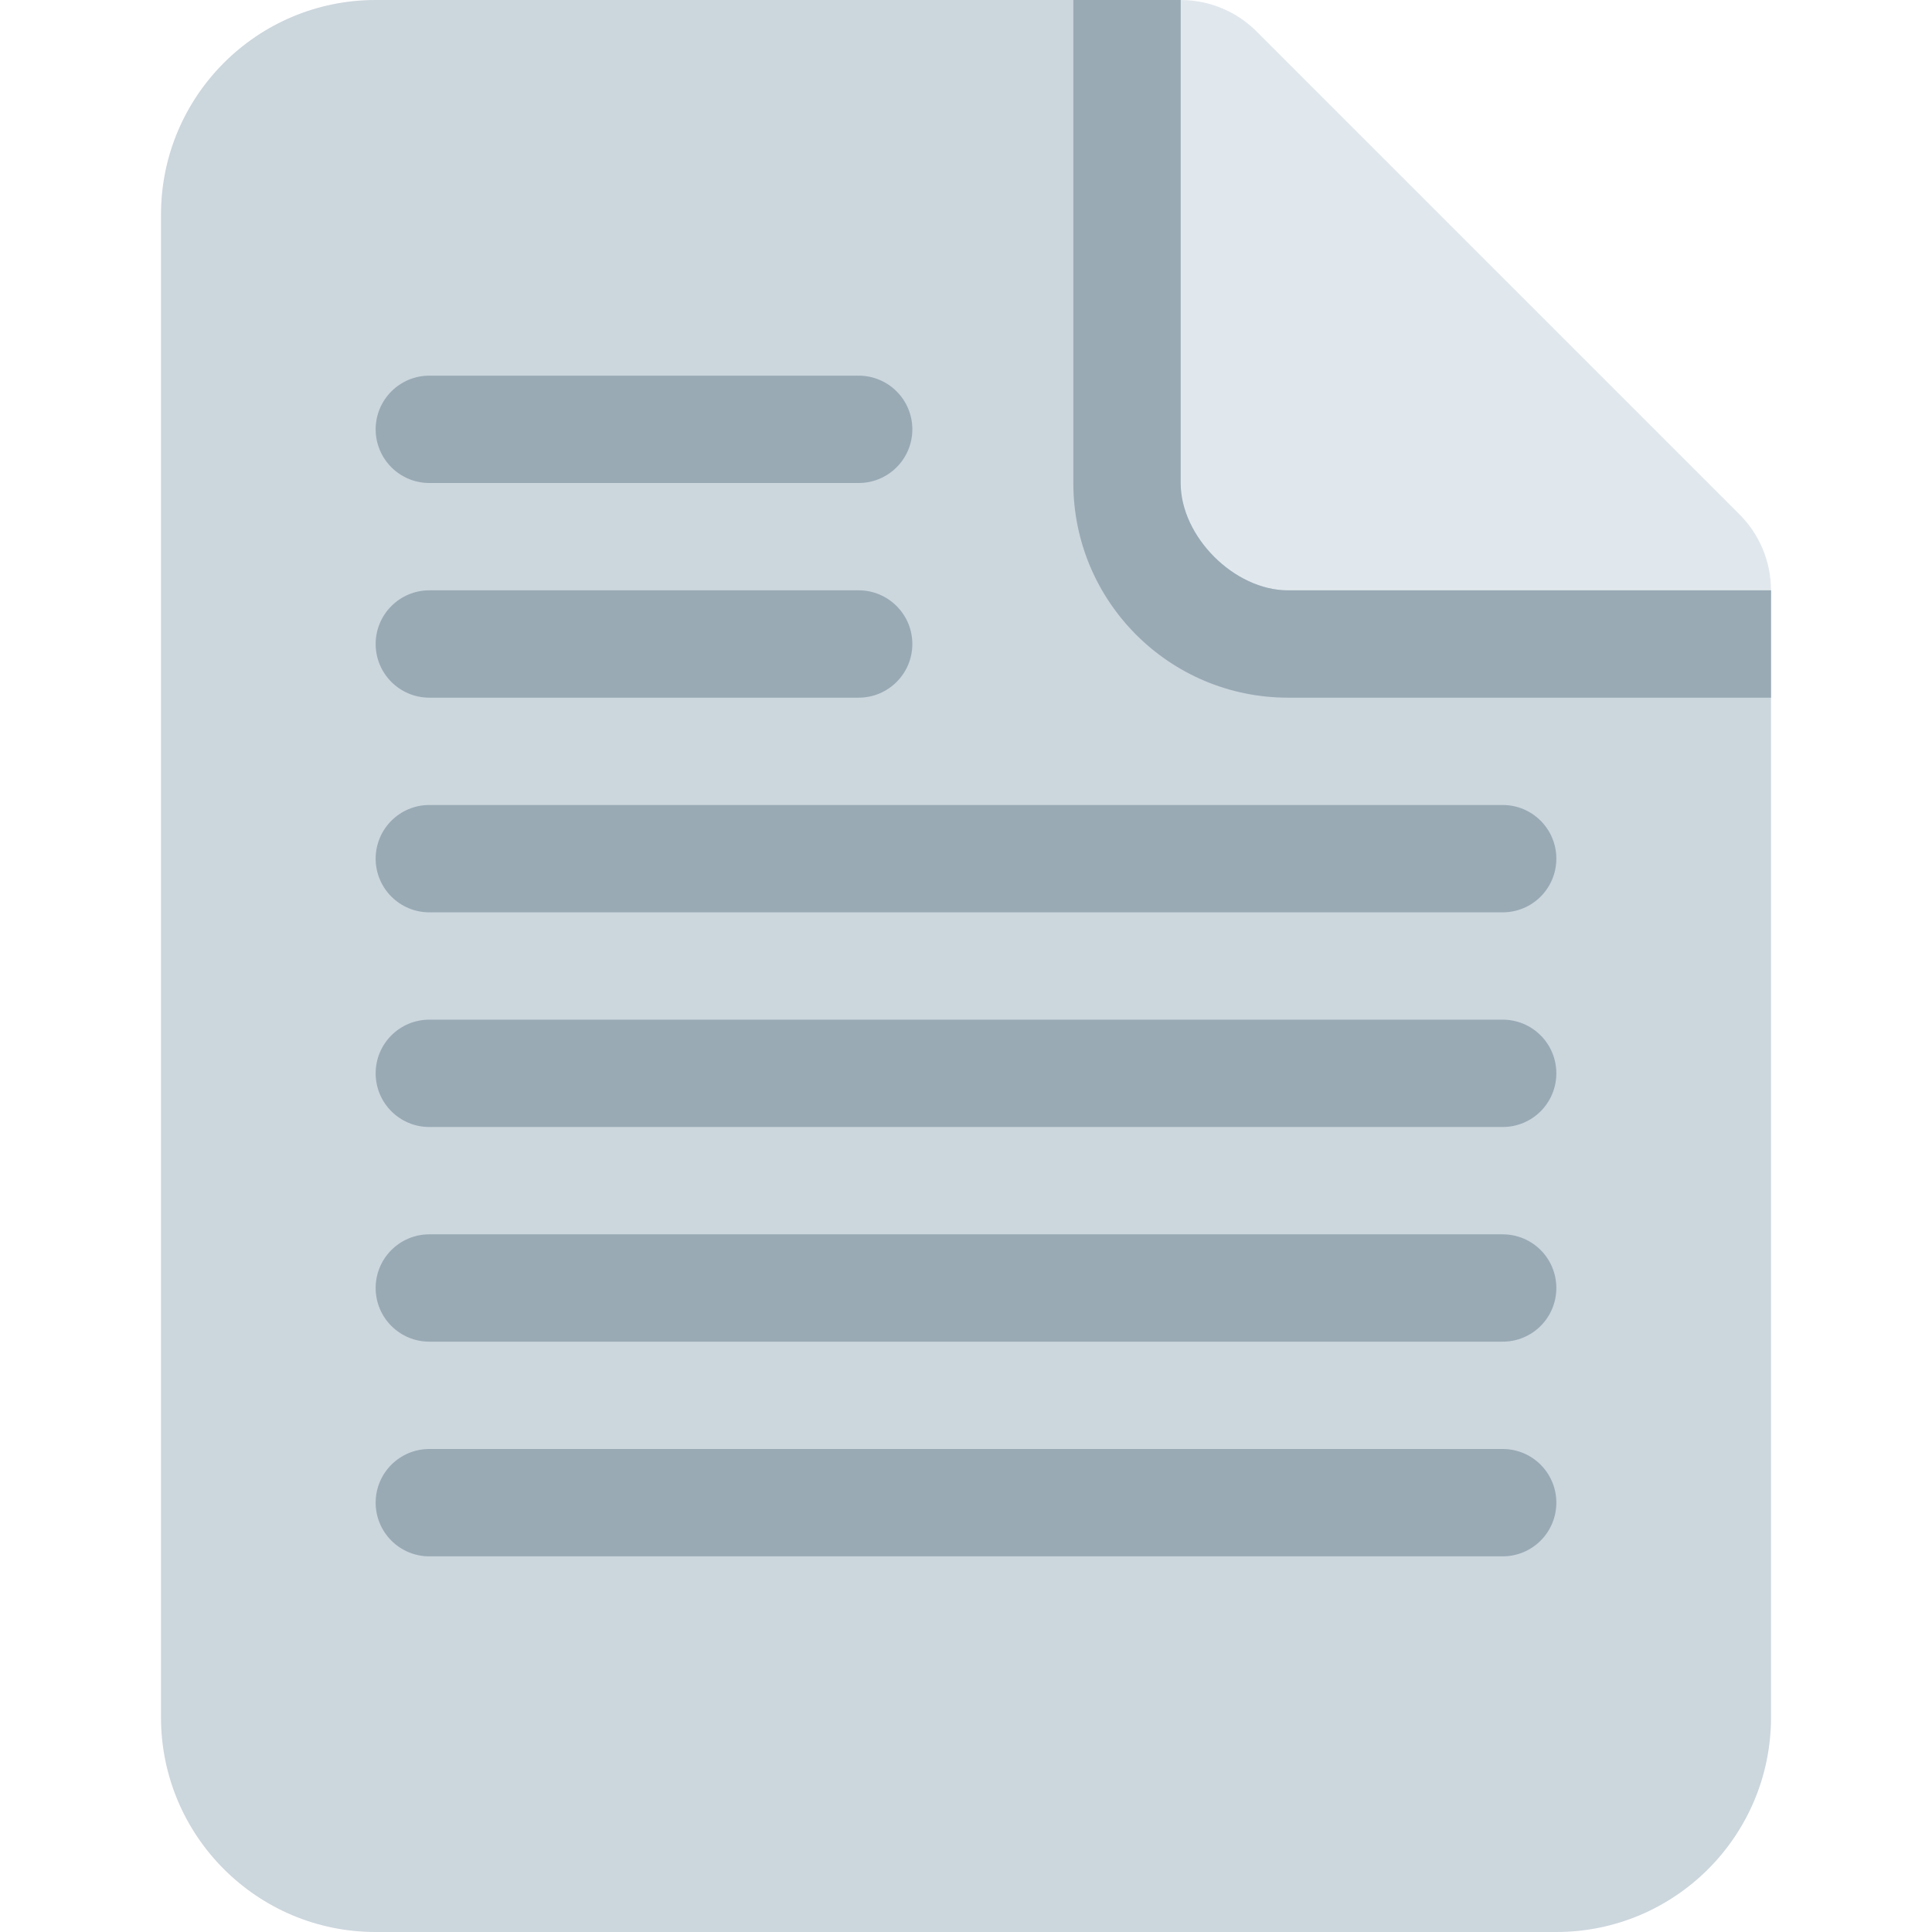
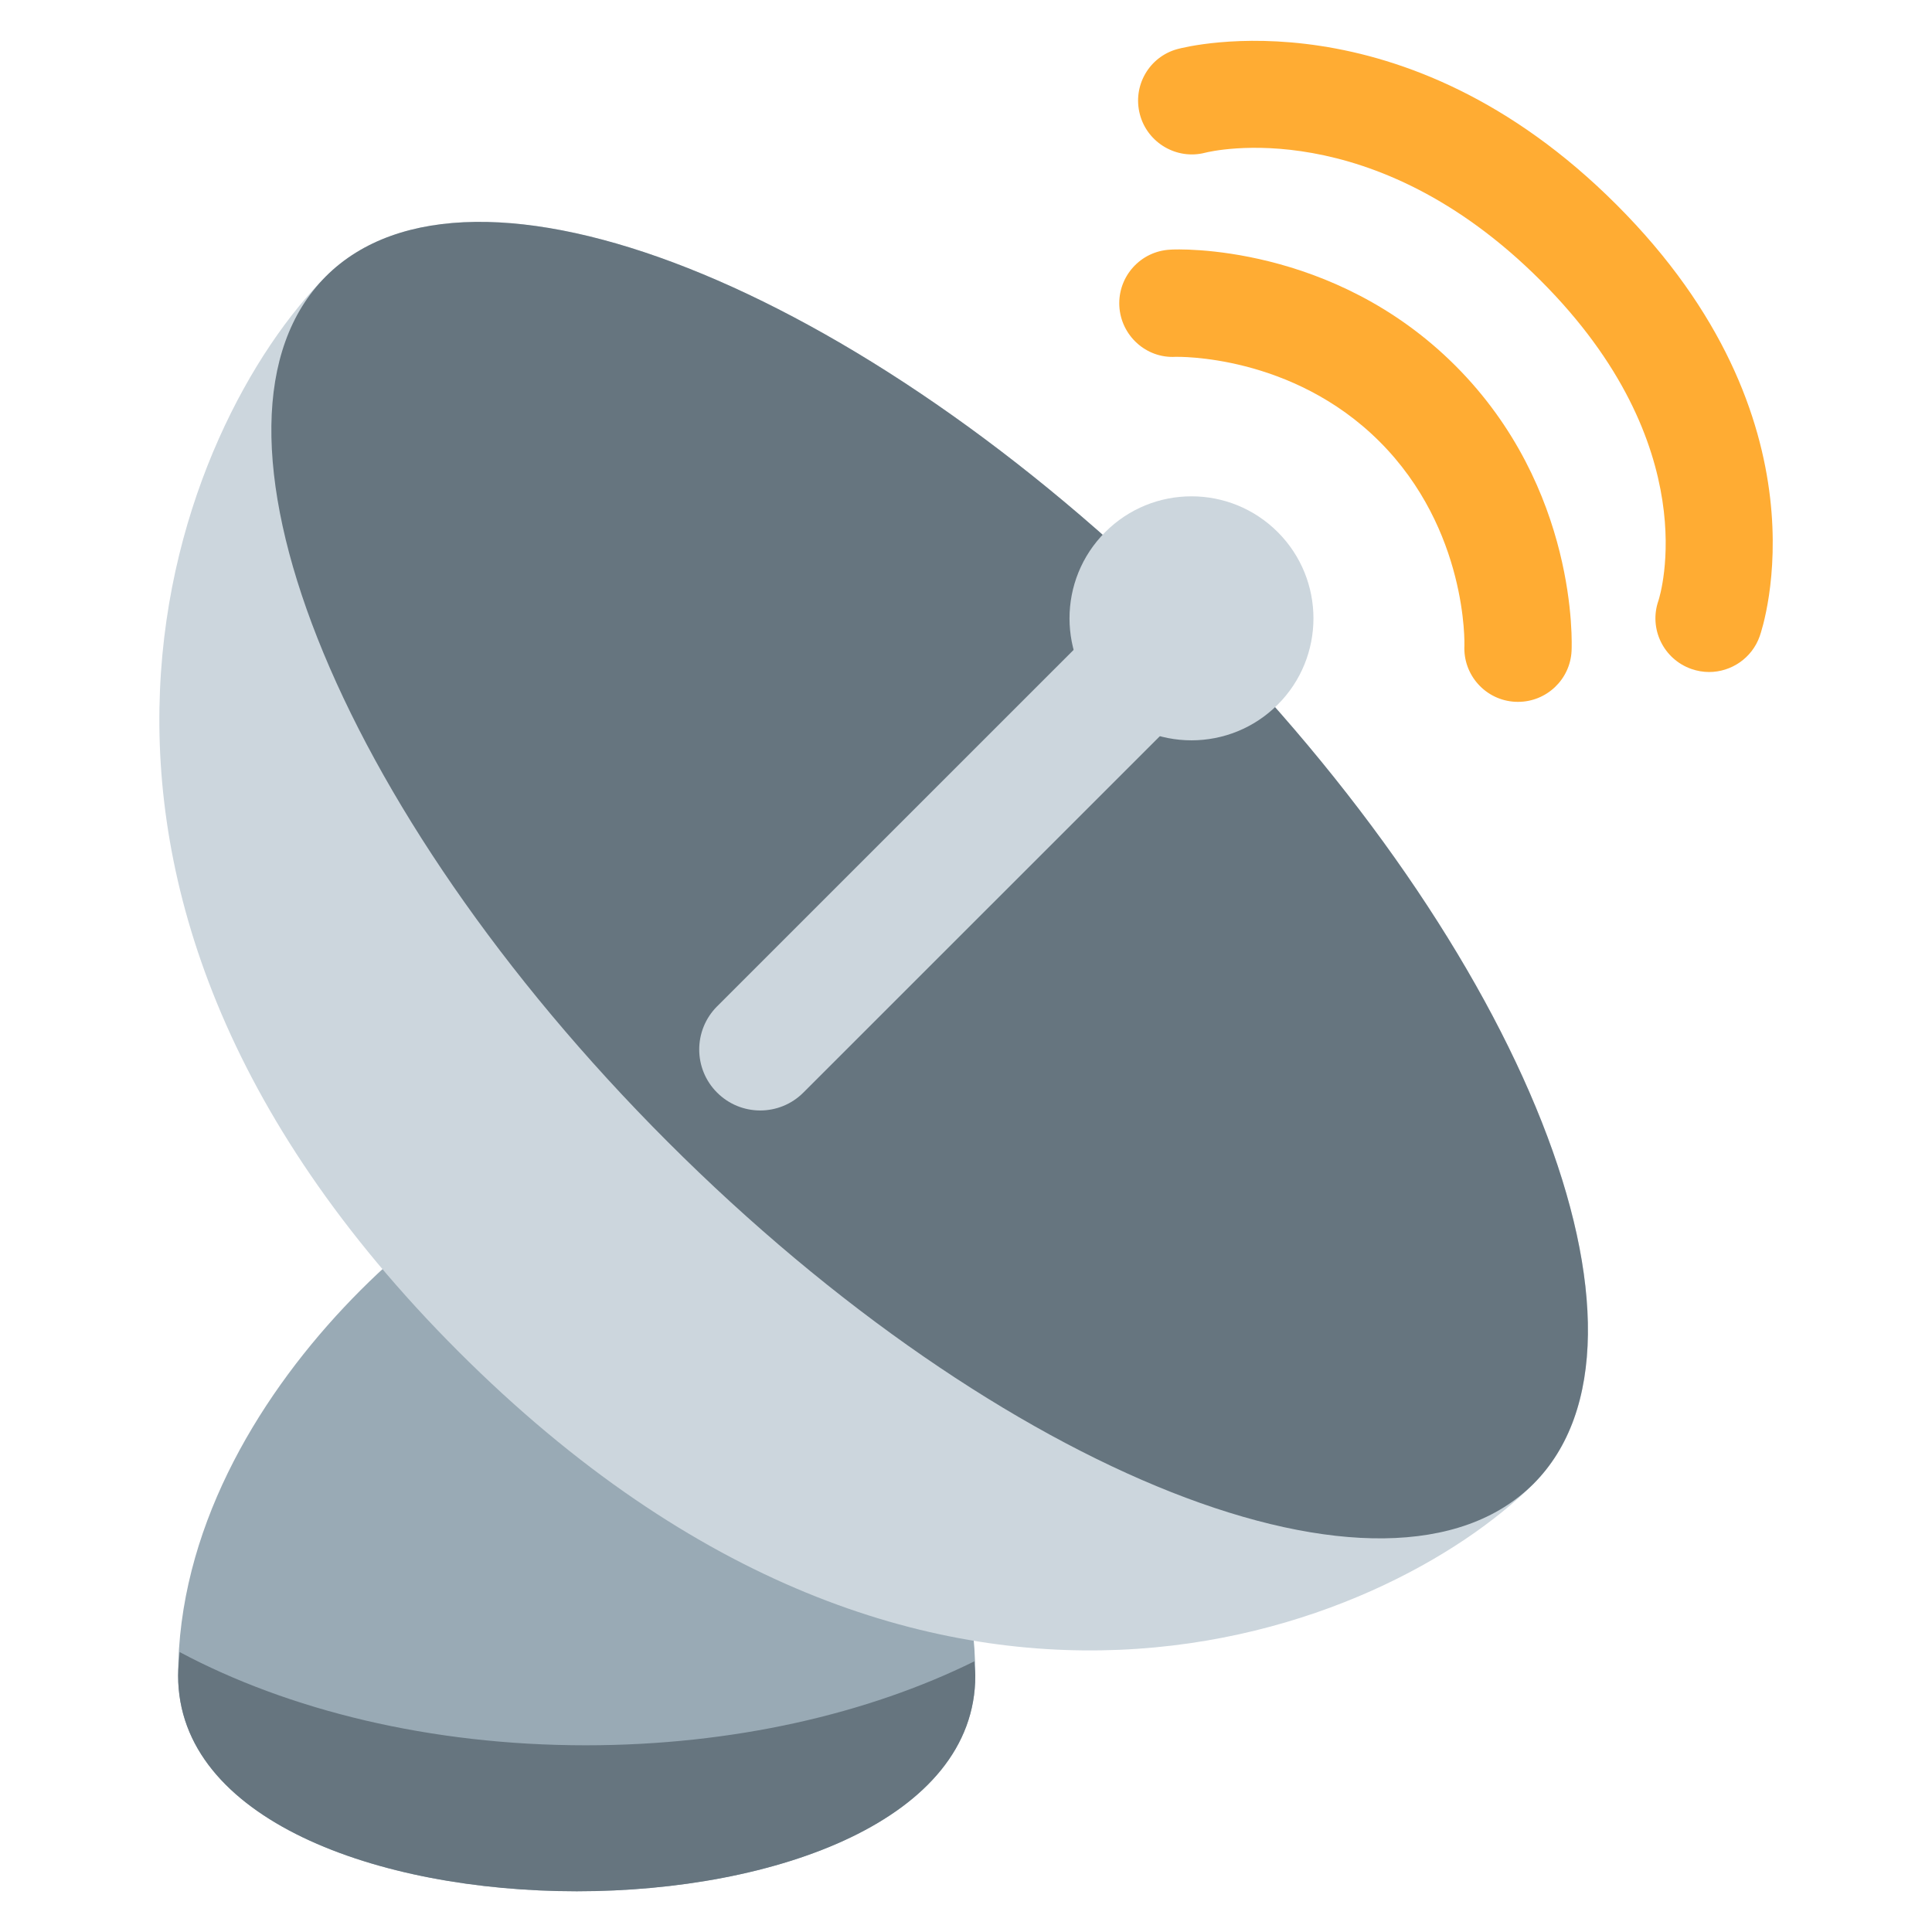
<svg xmlns="http://www.w3.org/2000/svg" viewBox="0 0 36 36">
-   <path fill="#E1E8ED" d="M32.415 9.586l-9-9C23.054.225 22.553 0 22 0c-1.104 0-1.999.896-2 2 0 .552.224 1.053.586 1.415l-3.859 3.859 9 9 3.859-3.859c.362.361.862.585 1.414.585 1.104 0 2.001-.896 2-2 0-.552-.224-1.052-.585-1.414z" />
-   <path fill="#CCD6DD" d="M22 0H7C4.791 0 3 1.791 3 4v28c0 2.209 1.791 4 4 4h22c2.209 0 4-1.791 4-4V11h-9c-1 0-2-1-2-2V0z" />
-   <path fill="#99AAB5" d="M22 0h-2v9c0 2.209 1.791 4 4 4h9v-2h-9c-1 0-2-1-2-2V0zm-5 8c0 .552-.448 1-1 1H8c-.552 0-1-.448-1-1s.448-1 1-1h8c.552 0 1 .448 1 1zm0 4c0 .552-.448 1-1 1H8c-.552 0-1-.448-1-1s.448-1 1-1h8c.552 0 1 .448 1 1zm12 4c0 .552-.447 1-1 1H8c-.552 0-1-.448-1-1s.448-1 1-1h20c.553 0 1 .448 1 1zm0 4c0 .553-.447 1-1 1H8c-.552 0-1-.447-1-1 0-.553.448-1 1-1h20c.553 0 1 .447 1 1zm0 4c0 .553-.447 1-1 1H8c-.552 0-1-.447-1-1 0-.553.448-1 1-1h20c.553 0 1 .447 1 1zm0 4c0 .553-.447 1-1 1H8c-.552 0-1-.447-1-1 0-.553.448-1 1-1h20c.553 0 1 .447 1 1z" />
+   <path fill="#99AAB5" d="M10.746 21.521c1.668 0 7.43 4.345 7.427 9.701.003 5.358-14.853 5.358-14.854-.001.001-5.356 5.759-9.7 7.427-9.7z" />
+   <path fill="#CCD6DD" d="M8.541 25.182c8.839 8.84 17.337 5.163 20.033 2.469 2.695-2.696-.158-9.916-6.371-16.129C15.988 5.308 8.767 2.455 6.072 5.15 3.377 7.845-.299 16.343 8.541 25.182z" />
+   <path fill="#66757F" d="M12.443 21.278c6.214 6.214 13.434 9.066 16.13 6.372 2.695-2.696-.158-9.916-6.371-16.129C15.988 5.308 8.767 2.455 6.072 5.15c-2.695 2.695.158 9.916 6.371 16.128z" />
+   <path fill="#CCD6DD" d="M22.202 11.521c.443.444.443 1.163 0 1.607l-7.233 7.231c-.444.444-1.163.444-1.607 0-.444-.443-.444-1.163 0-1.607l7.232-7.231c.445-.444 1.163-.444 1.608 0z" />
+   <path fill="#CCD6DD" d="M23.809 9.915c.887.887.887 2.327 0 3.214-.888.888-2.327.888-3.215 0-.887-.887-.887-2.327 0-3.214.887-.889 2.327-.889 3.215 0z" />
+   <path fill="#FFAC33" d="M28.287 13.078l-.051-.001c-.552-.027-.976-.497-.949-1.048.001-.016.063-2.157-1.58-3.8-1.638-1.637-3.772-1.579-3.801-1.58-.55.033-1.021-.398-1.049-.948-.027-.552.397-1.022.949-1.049.122-.012 3.028-.123 5.314 2.163 2.287 2.288 2.17 5.191 2.164 5.314-.026.533-.468.949-.997.949z" />
+   <path fill="#FFAC33" d="M31.846 12.522c-.109 0-.221-.019-.33-.057-.521-.183-.796-.753-.613-1.274.034-.107.893-2.876-2.195-5.963-3.126-3.127-6.126-2.414-6.252-2.382-.529.137-1.077-.184-1.216-.715-.14-.531.172-1.074.701-1.217.17-.046 4.205-1.077 8.181 2.901 4.016 4.014 2.726 7.876 2.668 8.039-.144.41-.531.668-.944.668z" />
+   <path fill="#66757F" d="M10.914 32.521c-2.9 0-5.543-.658-7.566-1.737-.008.146-.029.29-.029.438.001 5.359 14.857 5.359 14.854.001 0-.09-.015-.177-.018-.266-1.977.976-4.496 1.564-7.241 1.564z" />
</svg>
